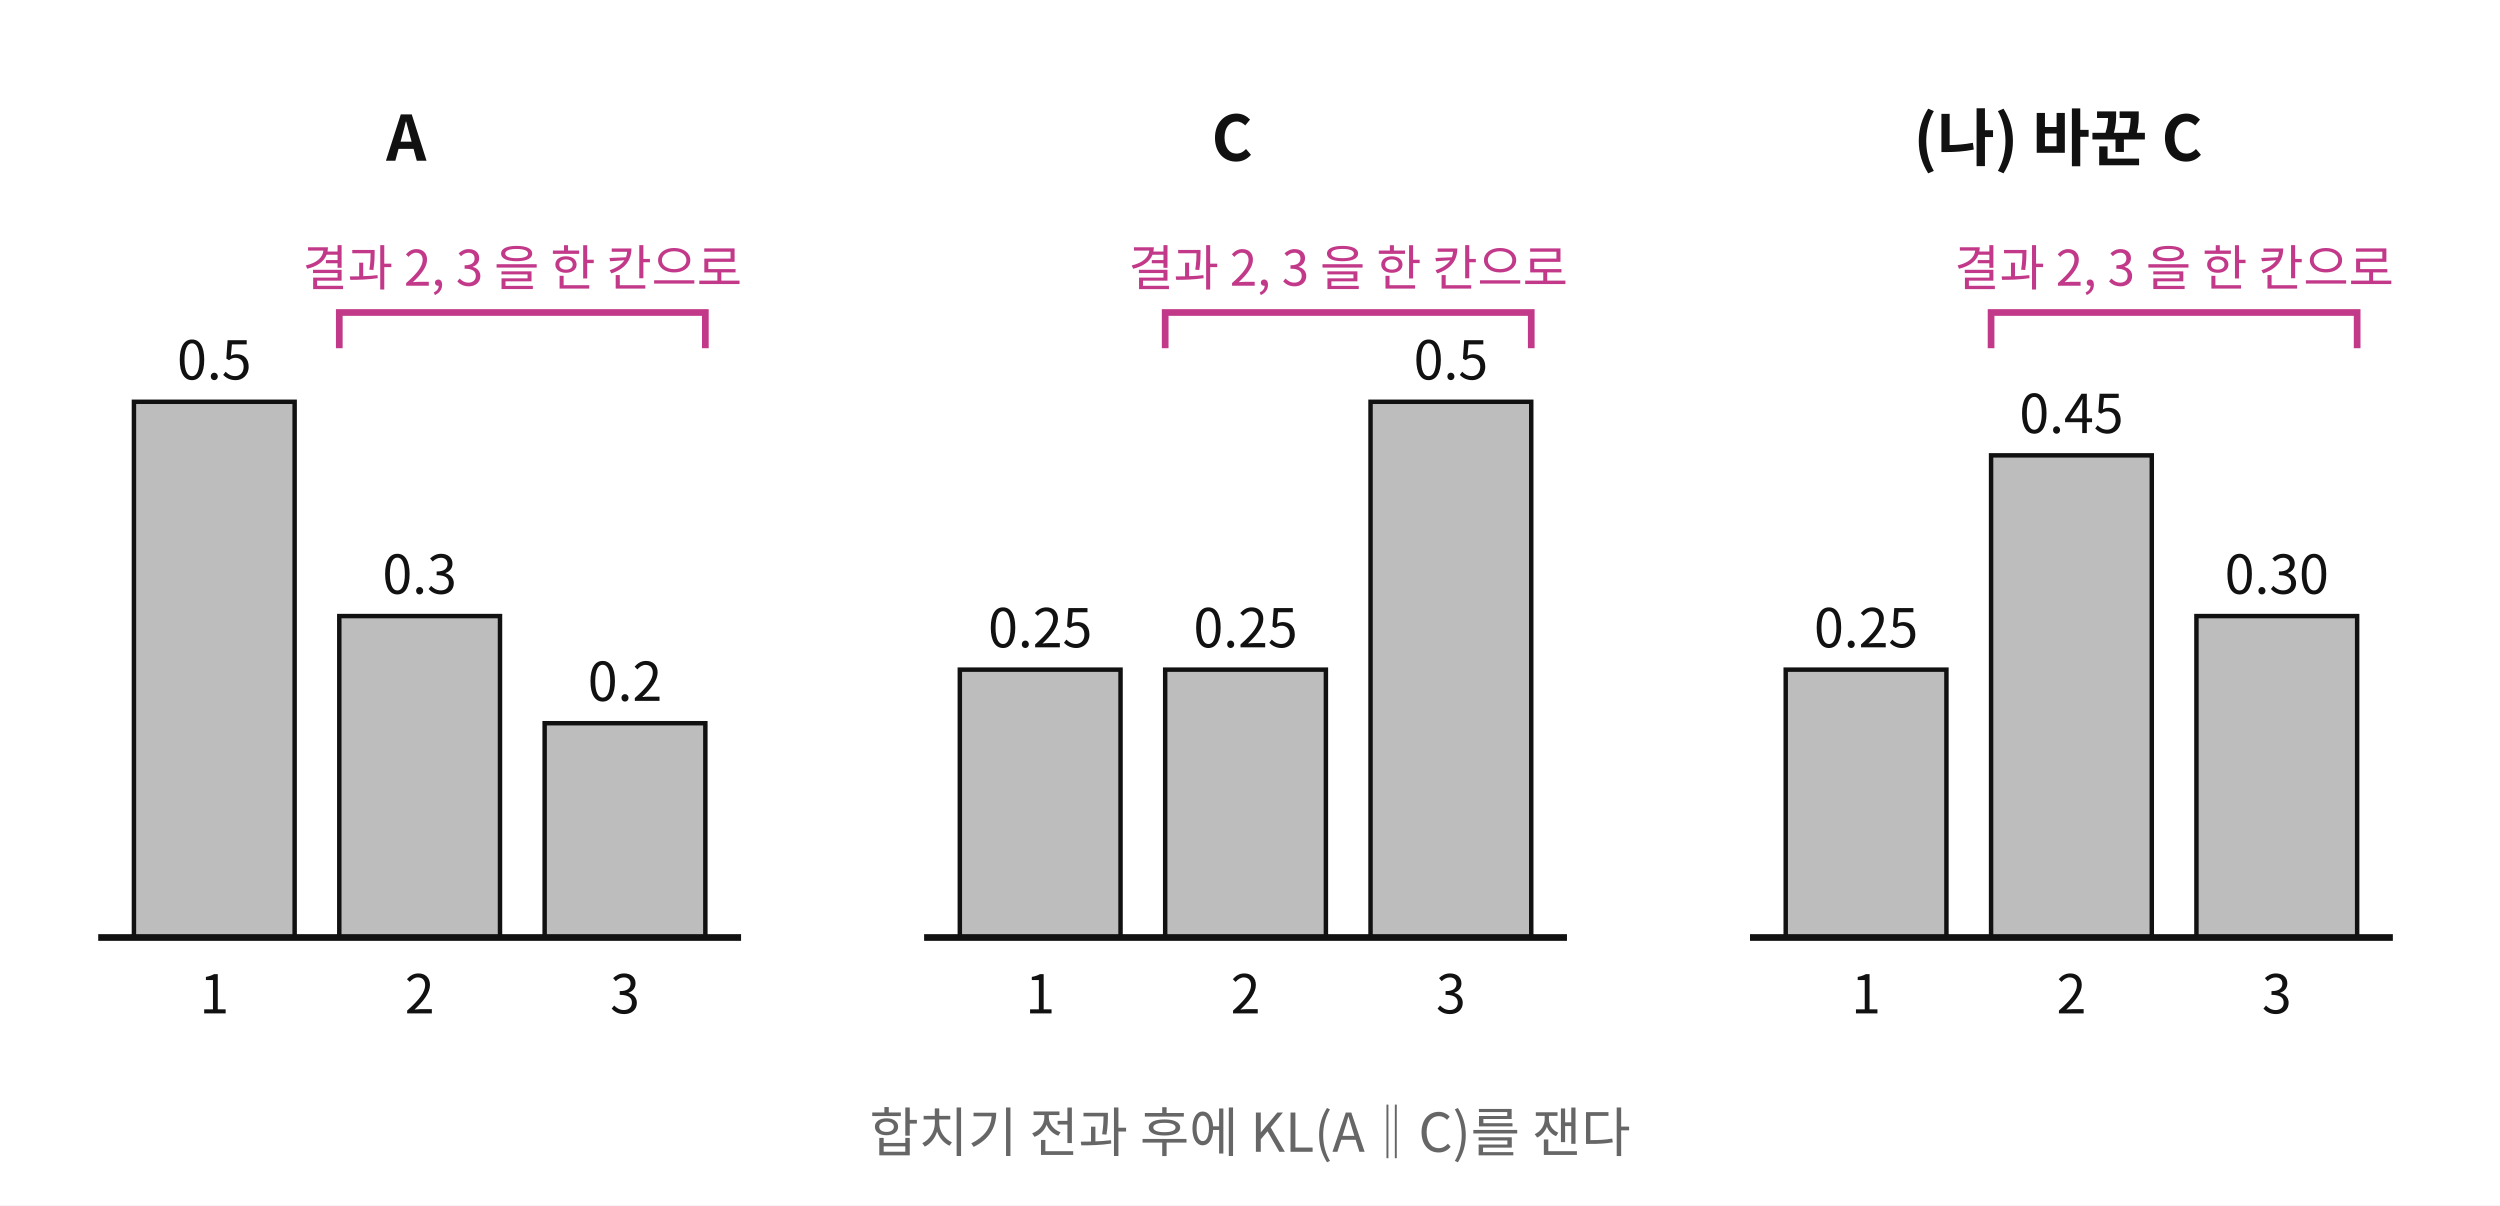
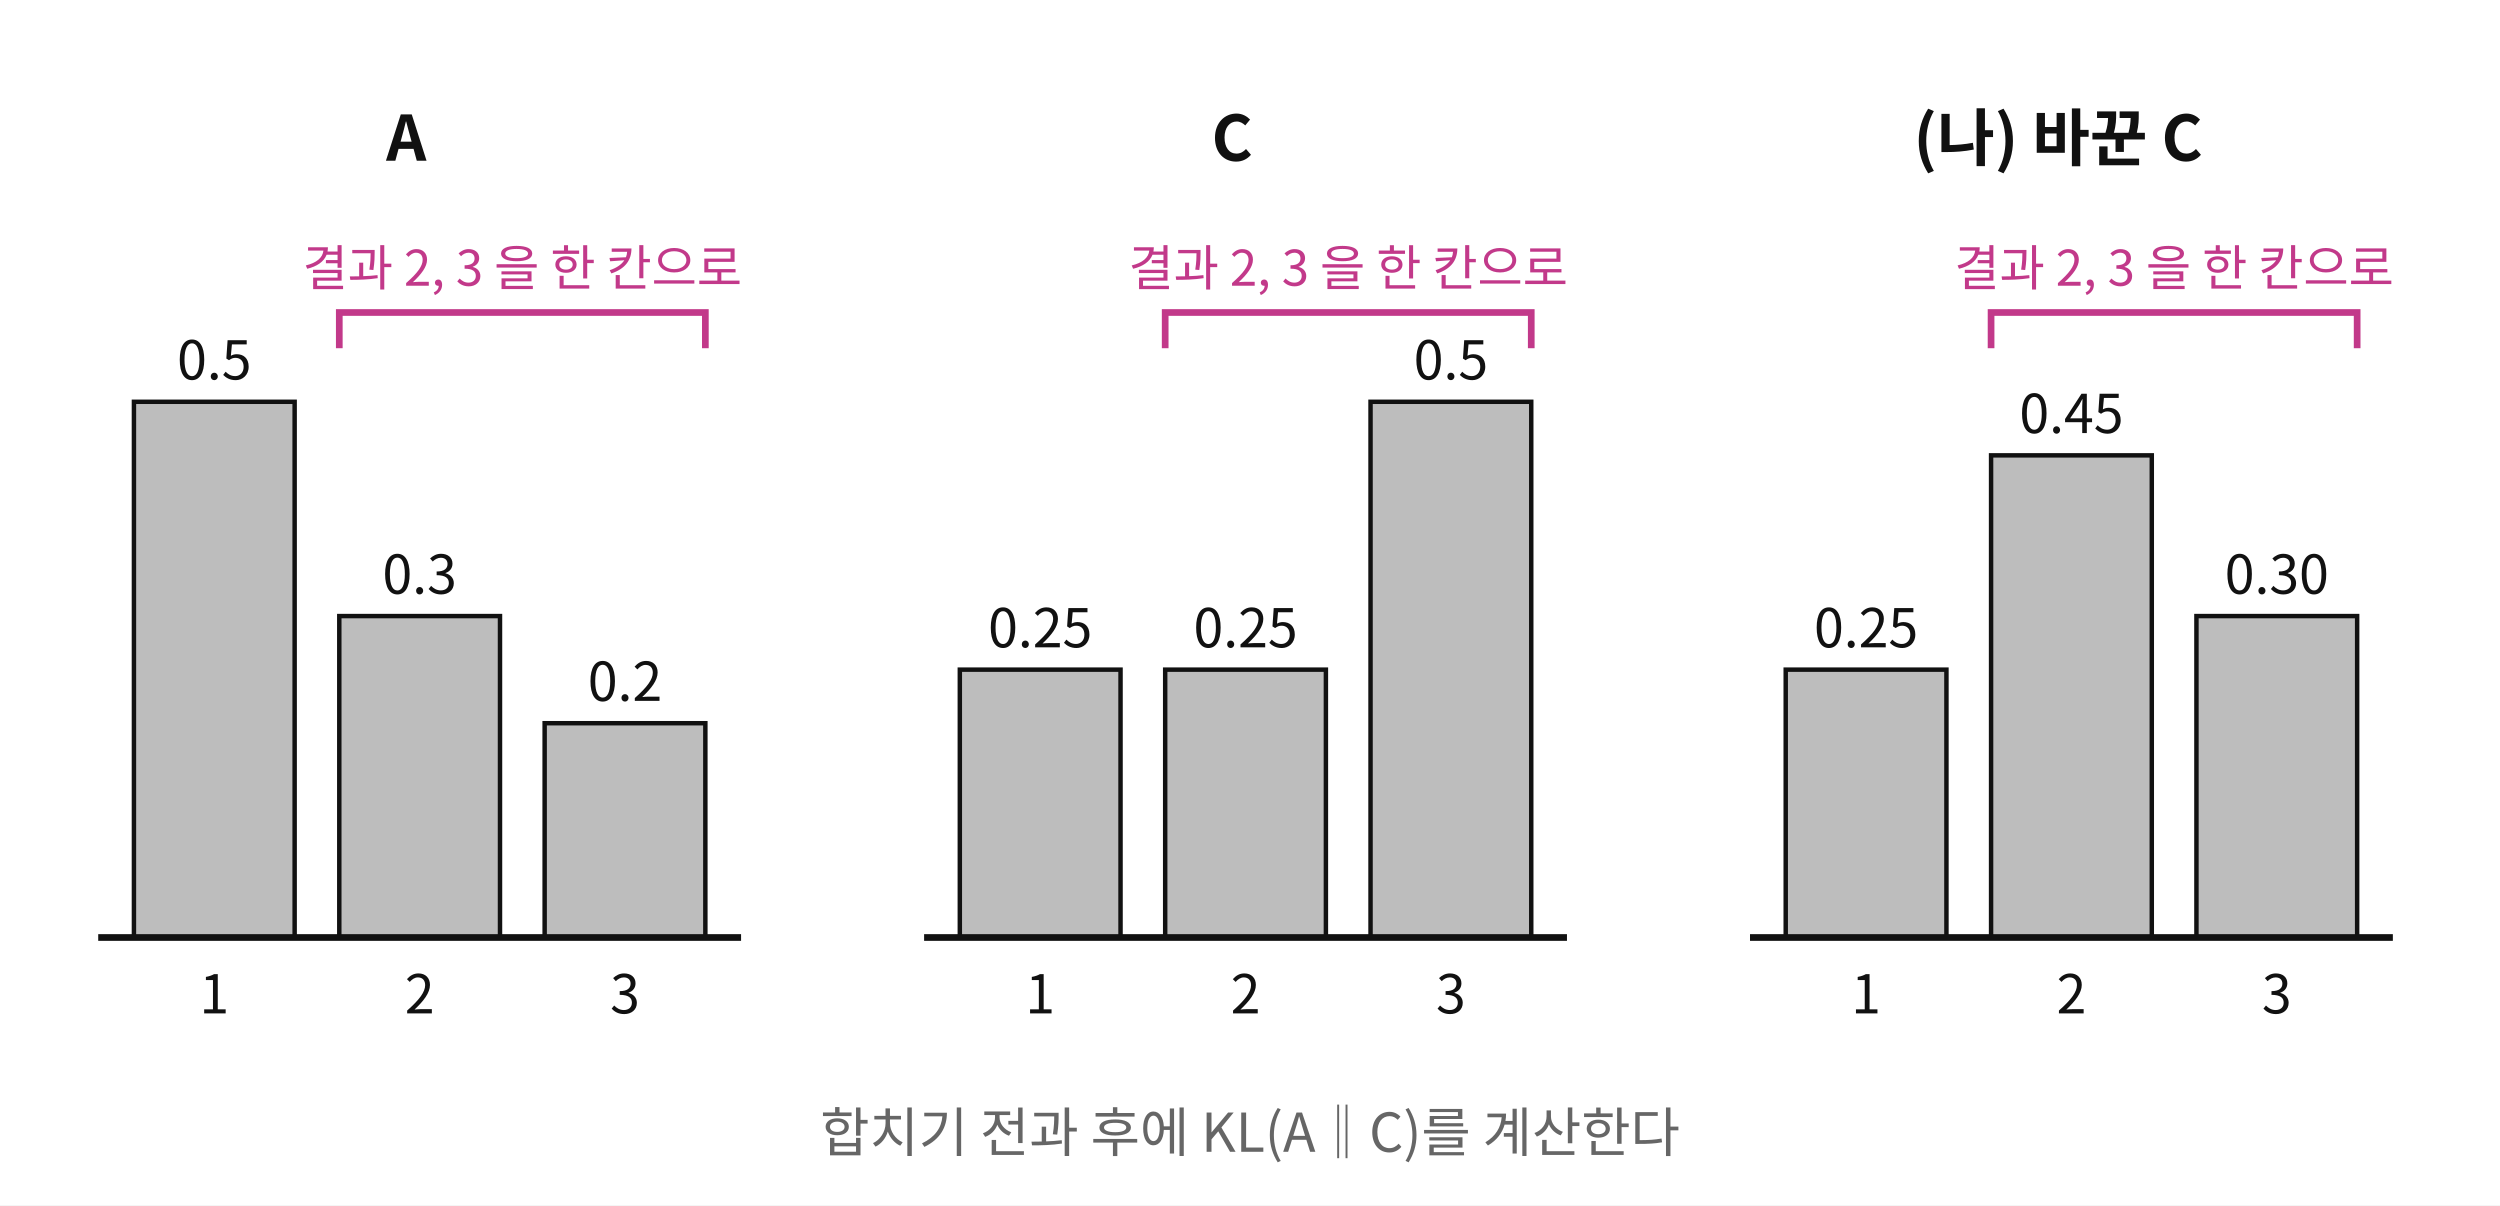
<svg xmlns="http://www.w3.org/2000/svg" viewBox="0 0 560 270" font-family="'Noto Sans KR', 'Noto Sans CJK KR', sans-serif">
  <defs>
    <marker id="ar" viewBox="0 0 10 10" refX="9" refY="5" markerWidth="7" markerHeight="7" orient="auto-start-reverse">
      <path d="M0,0 L10,5 L0,10 z" fill="#111111" />
    </marker>
  </defs>
  <rect width="560" height="270" fill="#ffffff" />
  <rect x="30.0" y="90.0" width="36.0" height="120.0" fill="#bdbdbd" stroke="#111111" stroke-width="1" />
  <text x="48.0" y="85.0" fill="#111111" font-size="12" text-anchor="middle" font-weight="400">0.5</text>
  <text x="48.0" y="227.0" fill="#111111" font-size="12" text-anchor="middle" font-weight="400">1</text>
  <rect x="76.0" y="138.0" width="36.0" height="72.0" fill="#bdbdbd" stroke="#111111" stroke-width="1" />
  <text x="94.0" y="133.0" fill="#111111" font-size="12" text-anchor="middle" font-weight="400">0.3</text>
  <text x="94.0" y="227.0" fill="#111111" font-size="12" text-anchor="middle" font-weight="400">2</text>
  <rect x="122.0" y="162.0" width="36.0" height="48.0" fill="#bdbdbd" stroke="#111111" stroke-width="1" />
  <text x="140.0" y="157.0" fill="#111111" font-size="12" text-anchor="middle" font-weight="400">0.2</text>
  <text x="140.0" y="227.0" fill="#111111" font-size="12" text-anchor="middle" font-weight="400">3</text>
  <line x1="22.0" y1="210.0" x2="166.0" y2="210.0" stroke="#111111" stroke-width="1.5" />
  <text x="91.0" y="36.0" fill="#111111" font-size="14" text-anchor="middle" font-weight="700">A</text>
  <path d="M 76.0 78.0 L 76.0 70.0 L 158.0 70.0 L 158.0 78.0" stroke="#c2398a" stroke-width="1.5" fill="none" />
  <text x="117.0" y="64.0" fill="#c2398a" font-size="11" text-anchor="middle" font-weight="400">결과 2, 3 을 한 칸으로</text>
  <rect x="215.0" y="150.0" width="36.0" height="60.0" fill="#bdbdbd" stroke="#111111" stroke-width="1" />
  <text x="233.0" y="145.0" fill="#111111" font-size="12" text-anchor="middle" font-weight="400">0.25</text>
  <text x="233.0" y="227.0" fill="#111111" font-size="12" text-anchor="middle" font-weight="400">1</text>
  <rect x="261.0" y="150.0" width="36.0" height="60.0" fill="#bdbdbd" stroke="#111111" stroke-width="1" />
  <text x="279.0" y="145.0" fill="#111111" font-size="12" text-anchor="middle" font-weight="400">0.25</text>
  <text x="279.0" y="227.0" fill="#111111" font-size="12" text-anchor="middle" font-weight="400">2</text>
  <rect x="307.0" y="90.0" width="36.0" height="120.0" fill="#bdbdbd" stroke="#111111" stroke-width="1" />
  <text x="325.0" y="85.0" fill="#111111" font-size="12" text-anchor="middle" font-weight="400">0.5</text>
  <text x="325.0" y="227.0" fill="#111111" font-size="12" text-anchor="middle" font-weight="400">3</text>
  <line x1="207.0" y1="210.0" x2="351.0" y2="210.0" stroke="#111111" stroke-width="1.5" />
  <text x="276.0" y="36.0" fill="#111111" font-size="14" text-anchor="middle" font-weight="700">C</text>
  <path d="M 261.0 78.0 L 261.0 70.0 L 343.0 70.0 L 343.0 78.0" stroke="#c2398a" stroke-width="1.5" fill="none" />
  <text x="302.0" y="64.0" fill="#c2398a" font-size="11" text-anchor="middle" font-weight="400">결과 2, 3 을 한 칸으로</text>
  <rect x="400.0" y="150.0" width="36.0" height="60.0" fill="#bdbdbd" stroke="#111111" stroke-width="1" />
  <text x="418.0" y="145.0" fill="#111111" font-size="12" text-anchor="middle" font-weight="400">0.25</text>
  <text x="418.0" y="227.0" fill="#111111" font-size="12" text-anchor="middle" font-weight="400">1</text>
  <rect x="446.0" y="102.0" width="36.0" height="108.0" fill="#bdbdbd" stroke="#111111" stroke-width="1" />
  <text x="464.0" y="97.0" fill="#111111" font-size="12" text-anchor="middle" font-weight="400">0.45</text>
  <text x="464.0" y="227.0" fill="#111111" font-size="12" text-anchor="middle" font-weight="400">2</text>
  <rect x="492.0" y="138.0" width="36.0" height="72.0" fill="#bdbdbd" stroke="#111111" stroke-width="1" />
  <text x="510.0" y="133.0" fill="#111111" font-size="12" text-anchor="middle" font-weight="400">0.30</text>
  <text x="510.0" y="227.0" fill="#111111" font-size="12" text-anchor="middle" font-weight="400">3</text>
  <line x1="392.0" y1="210.0" x2="536.0" y2="210.0" stroke="#111111" stroke-width="1.5" />
  <text x="461.0" y="36.0" fill="#111111" font-size="14" text-anchor="middle" font-weight="700">(나) 바꾼 C</text>
  <path d="M 446.0 78.0 L 446.0 70.0 L 528.0 70.0 L 528.0 78.0" stroke="#c2398a" stroke-width="1.5" fill="none" />
  <text x="487.0" y="64.0" fill="#c2398a" font-size="11" text-anchor="middle" font-weight="400">결과 2, 3 을 한 칸으로</text>
-   <text x="280.0" y="258.0" fill="#666666" font-size="12" text-anchor="middle" font-weight="400">합치기 전과 후에 KL(A‖C)를 잰다</text>
+   <text x="280.0" y="258.0" fill="#666666" font-size="12" text-anchor="middle" font-weight="400">합치기 전과 후에 KL(A‖C)를 계산한다</text>
</svg>
